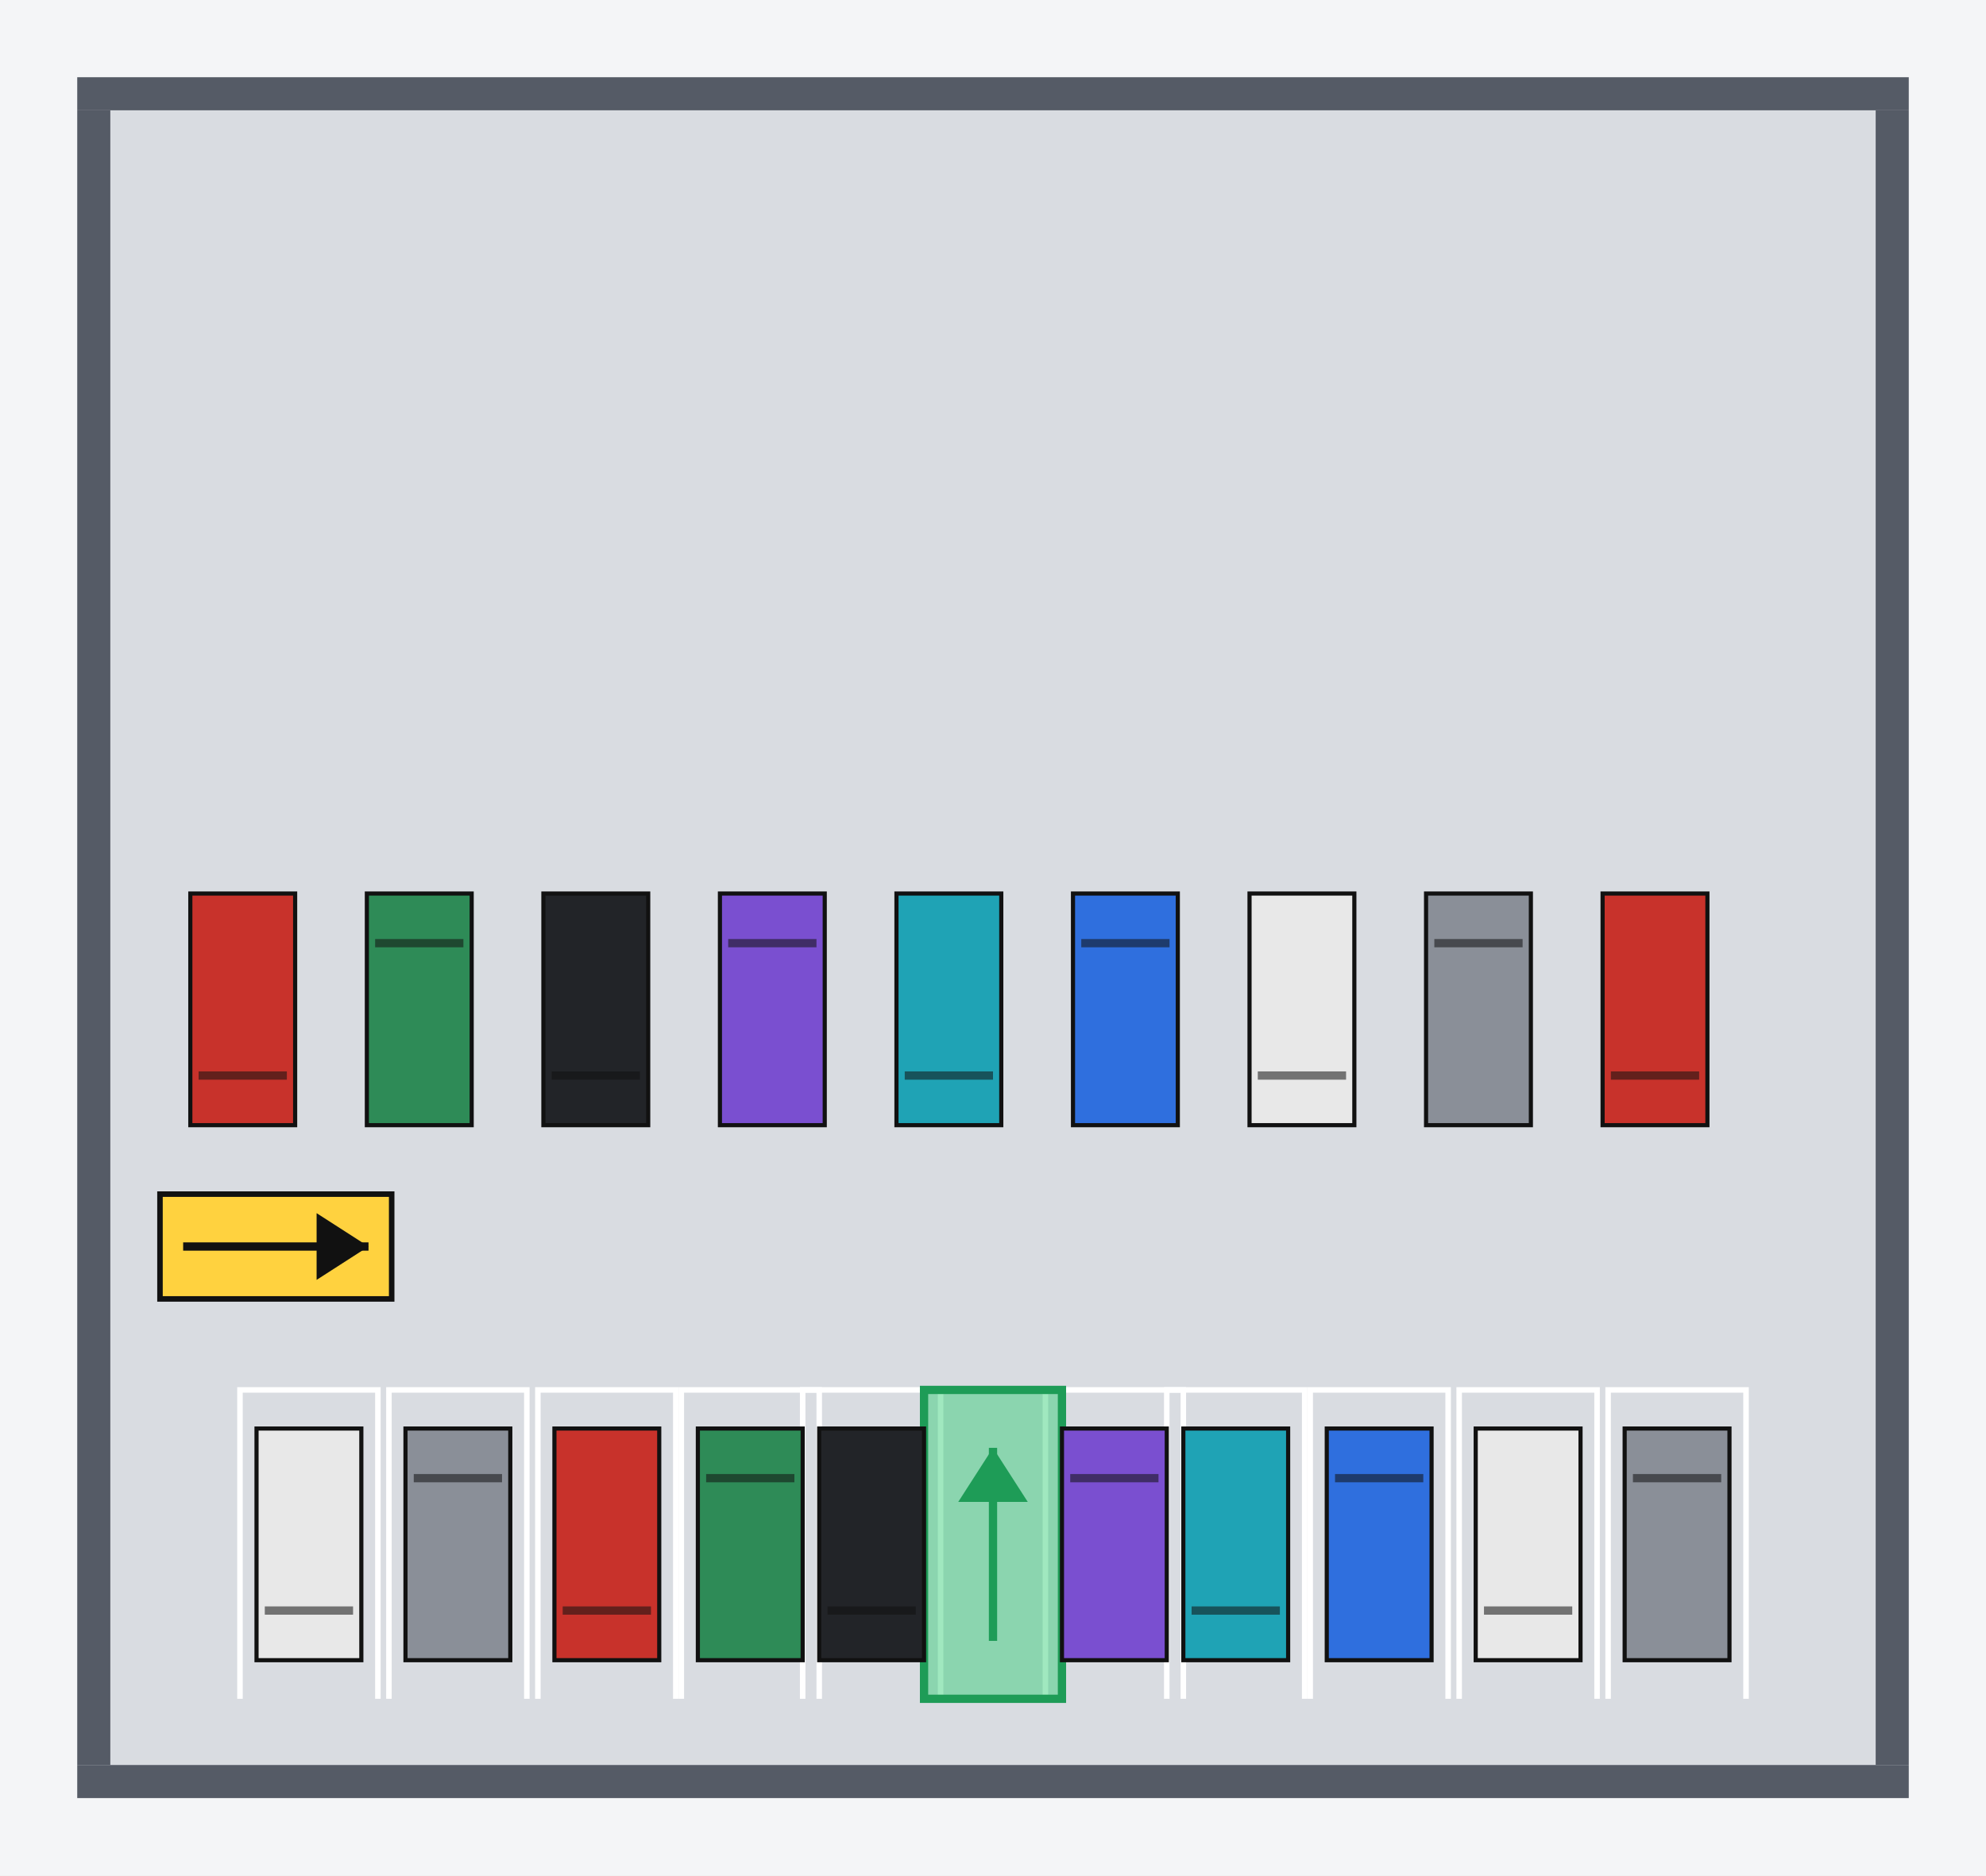
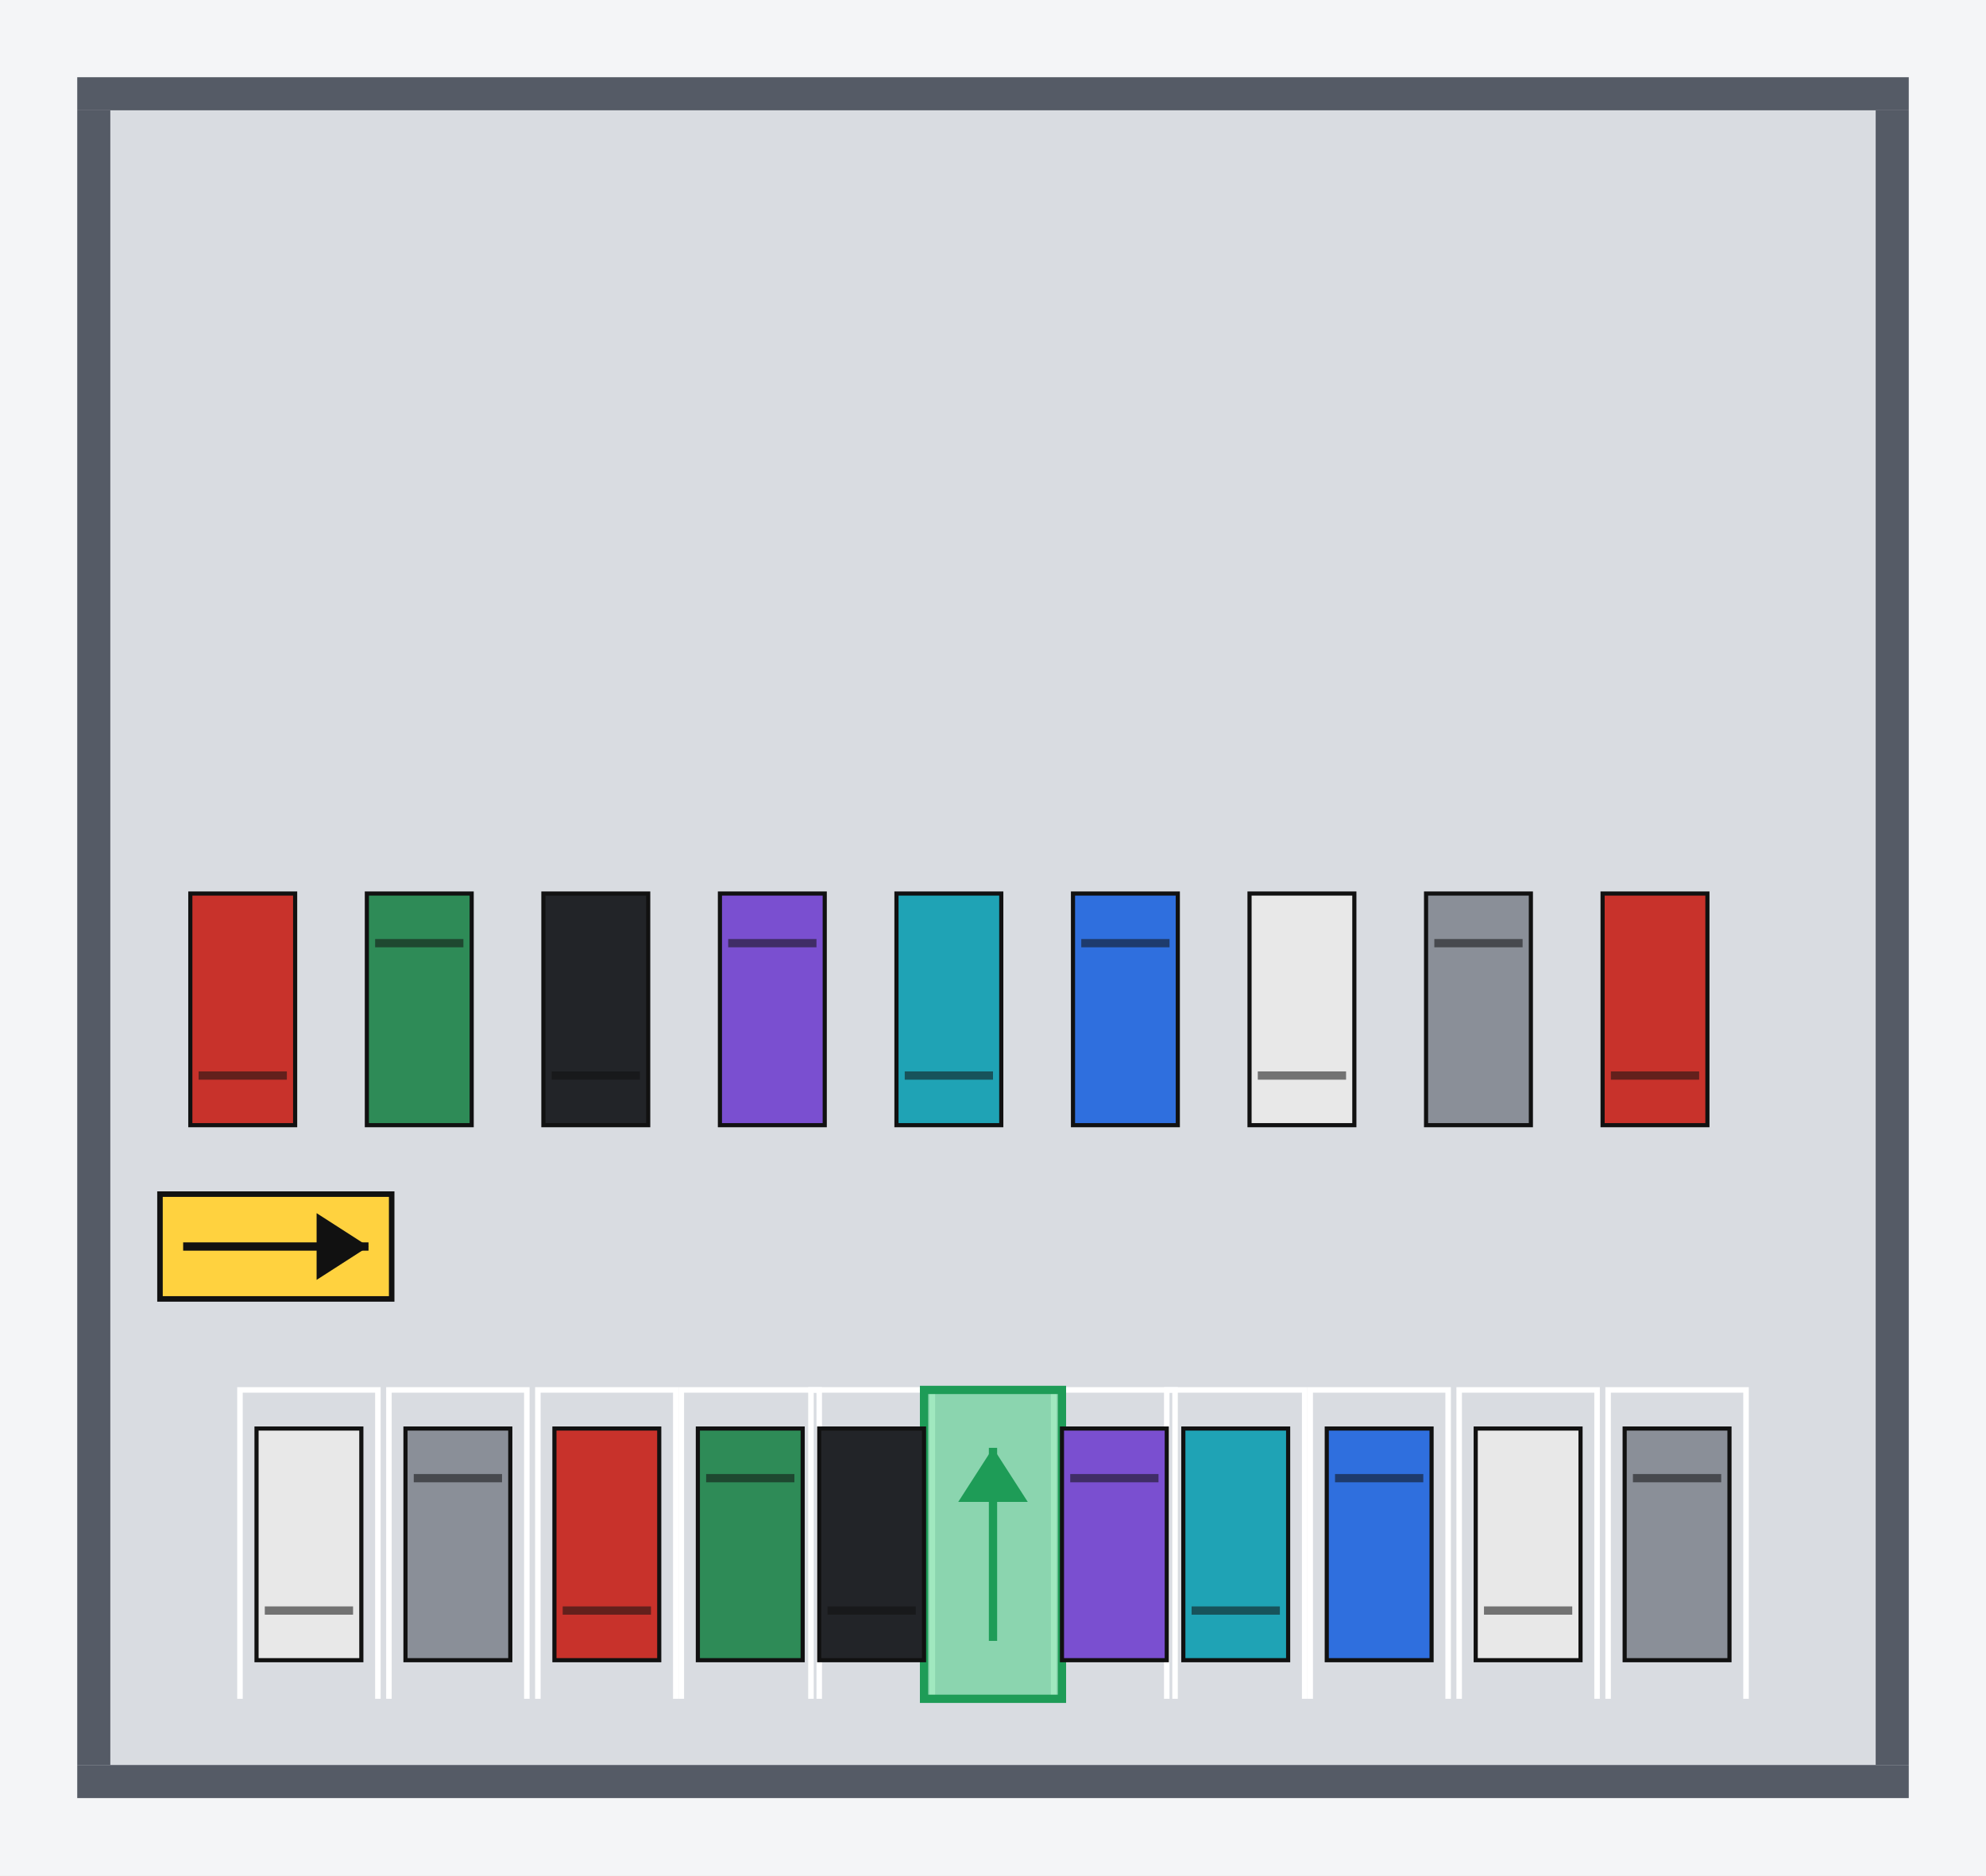
<svg xmlns="http://www.w3.org/2000/svg" viewBox="-360 -340 720 680" width="720" height="680" role="img" aria-label="Squeeze Play">
  <style>.bg{fill:#f4f5f7}.floor{fill:#d9dce1}.bay{fill:none;stroke:#fff;stroke-width:2}.target{fill:rgba(46,204,113,.45);stroke:#1e9c57;stroke-width:3}.targetarrow{fill:none;stroke:#1e9c57;stroke-width:3}.targetarrowf{fill:#1e9c57}.car{stroke:#111;stroke-width:1.5}.glass{stroke:#111;stroke-width:3;opacity:.55}.wall{fill:#555b66}.pillar{fill:#2b2f36}.cone{fill:#ff8a1f;stroke:#b3540a;stroke-width:1.5}.start{fill:#ffd23f;stroke:#111;stroke-width:2}.startarrow{fill:none;stroke:#111;stroke-width:3}.startarrowf{fill:#111}.ramp{fill:#b7c4d9;stroke:#5b7aa6;stroke-width:2}.roadarrow{fill:none;stroke:#fff;stroke-width:3}.roadarrowf{fill:#fff}.ramparrow{fill:none;stroke:#2d4a73;stroke-width:3}.ramparrowf{fill:#2d4a73}.label{font:12px sans-serif;fill:#1b2a41}</style>
  <rect class="bg" x="-360" y="-340" width="720" height="680" />
  <polygon class="floor" points="320,300 320,-300 -320,-300 -320,300" />
  <polyline class="bay" points="-223,276 -223,164 -273,164 -273,276" />
  <polyline class="bay" points="-169,276 -169,164 -219,164 -219,276" />
  <polyline class="bay" points="-115,276 -115,164 -165,164 -165,276" />
  <polyline class="bay" points="-63,276 -63,164 -113,164 -113,276" />
-   <polyline class="bay" points="-19,276 -19,164 -69,164 -69,276" />
-   <polyline class="bay" points="25,276 25,164 -25,164 -25,276" />
-   <polyline class="bay" points="69,276 69,164 19,164 19,276" />
+   <polyline class="bay" points="-22,276 -22,164 -66,164 -66,276" />
+   <polyline class="bay" points="22,276 22,164 -22,164 -22,276" />
+   <polyline class="bay" points="66,276 66,164 22,164 22,276" />
  <polyline class="bay" points="113,276 113,164 63,164 63,276" />
  <polyline class="bay" points="165,276 165,164 115,164 115,276" />
  <polyline class="bay" points="219,276 219,164 169,164 169,276" />
  <polyline class="bay" points="273,276 273,164 223,164 223,276" />
  <polygon class="target" points="-25,164 -25,276 25,276 25,164" />
  <polyline class="targetarrow" points="0,255 0,185" />
  <polygon class="targetarrowf" points="0,185 12.6,204.6 -12.6,204.6" />
  <polygon class="wall" points="332,312 332,300 -332,300 -332,312" />
  <polygon class="wall" points="332,-300 332,-312 -332,-312 -332,-300" />
  <polygon class="wall" points="332,300 332,-300 320,-300 320,300" />
  <polygon class="wall" points="-320,300 -320,-300 -332,-300 -332,300" />
  <polygon class="car" fill="#e8e8e8" points="-229,262 -229,178 -267,178 -267,262" />
  <polyline class="glass" points="-264,244 -232,244" />
  <polygon class="car" fill="#8a8f98" points="-213,178 -213,262 -175,262 -175,178" />
  <polyline class="glass" points="-178,196 -210,196" />
  <polygon class="car" fill="#c8322b" points="-121,262 -121,178 -159,178 -159,262" />
  <polyline class="glass" points="-156,244 -124,244" />
  <polygon class="car" fill="#2e8b57" points="-107,178 -107,262 -69,262 -69,178" />
  <polyline class="glass" points="-72,196 -104,196" />
  <polygon class="car" fill="#222428" points="-25,262 -25,178 -63,178 -63,262" />
  <polyline class="glass" points="-60,244 -28,244" />
  <polygon class="car" fill="#7a4fd0" points="25,178 25,262 63,262 63,178" />
  <polyline class="glass" points="60,196 28,196" />
  <polygon class="car" fill="#1fa3b5" points="107,262 107,178 69,178 69,262" />
  <polyline class="glass" points="72,244 104,244" />
  <polygon class="car" fill="#2f6fde" points="121,178 121,262 159,262 159,178" />
  <polyline class="glass" points="156,196 124,196" />
  <polygon class="car" fill="#e8e8e8" points="213,262 213,178 175,178 175,262" />
  <polyline class="glass" points="178,244 210,244" />
  <polygon class="car" fill="#8a8f98" points="229,178 229,262 267,262 267,178" />
  <polyline class="glass" points="264,196 232,196" />
  <polygon class="car" fill="#c8322b" points="-253,68 -253,-16 -291,-16 -291,68" />
  <polyline class="glass" points="-288,50 -256,50" />
  <polygon class="car" fill="#2e8b57" points="-227,-16 -227,68 -189,68 -189,-16" />
  <polyline class="glass" points="-192,2 -224,2" />
  <polygon class="car" fill="#222428" points="-125,68 -125,-16 -163,-16 -163,68" />
  <polyline class="glass" points="-160,50 -128,50" />
  <polygon class="car" fill="#7a4fd0" points="-99,-16 -99,68 -61,68 -61,-16" />
  <polyline class="glass" points="-64,2 -96,2" />
  <polygon class="car" fill="#1fa3b5" points="3,68 3,-16 -35,-16 -35,68" />
  <polyline class="glass" points="-32,50 0,50" />
  <polygon class="car" fill="#2f6fde" points="29,-16 29,68 67,68 67,-16" />
  <polyline class="glass" points="64,2 32,2" />
  <polygon class="car" fill="#e8e8e8" points="131,68 131,-16 93,-16 93,68" />
  <polyline class="glass" points="96,50 128,50" />
  <polygon class="car" fill="#8a8f98" points="157,-16 157,68 195,68 195,-16" />
  <polyline class="glass" points="192,2 160,2" />
  <polygon class="car" fill="#c8322b" points="259,68 259,-16 221,-16 221,68" />
  <polyline class="glass" points="224,50 256,50" />
  <polygon class="start" points="-218,93 -302,93 -302,131 -218,131" />
  <polyline class="startarrow" points="-293.6,112 -226.4,112" />
  <polygon class="startarrowf" points="-226.4,112 -245.22,124.1 -245.22,99.9" />
</svg>
